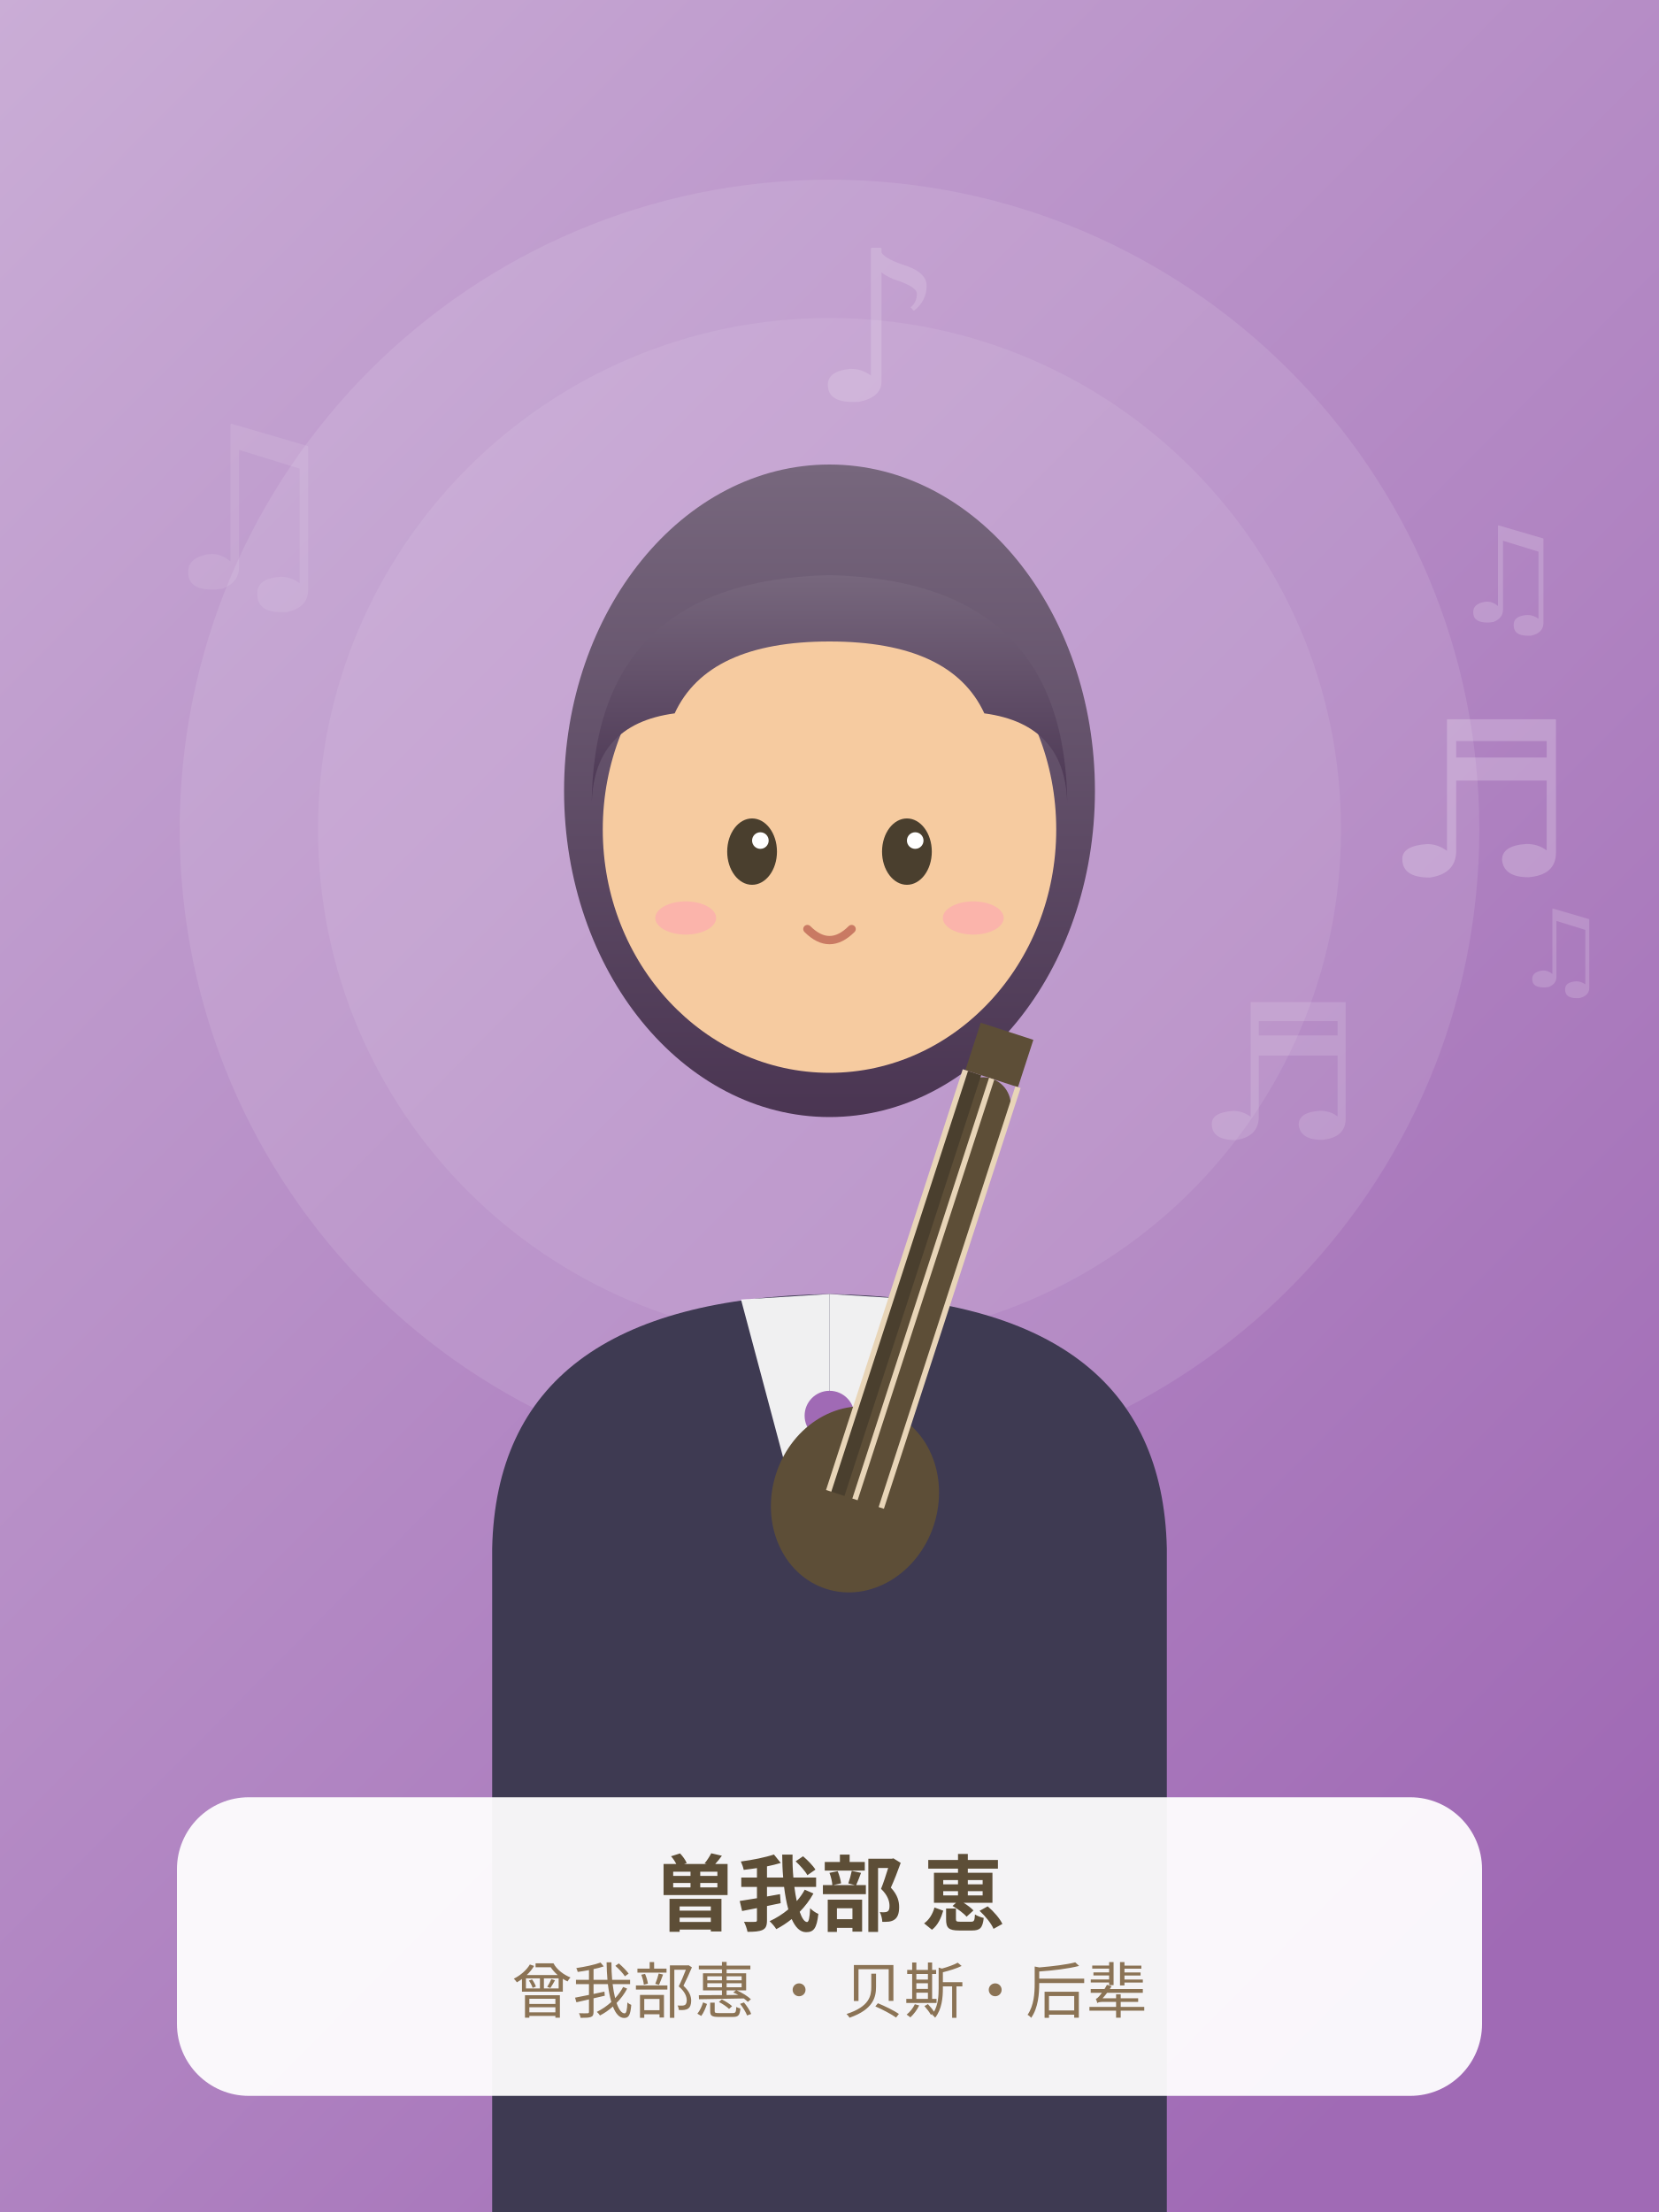
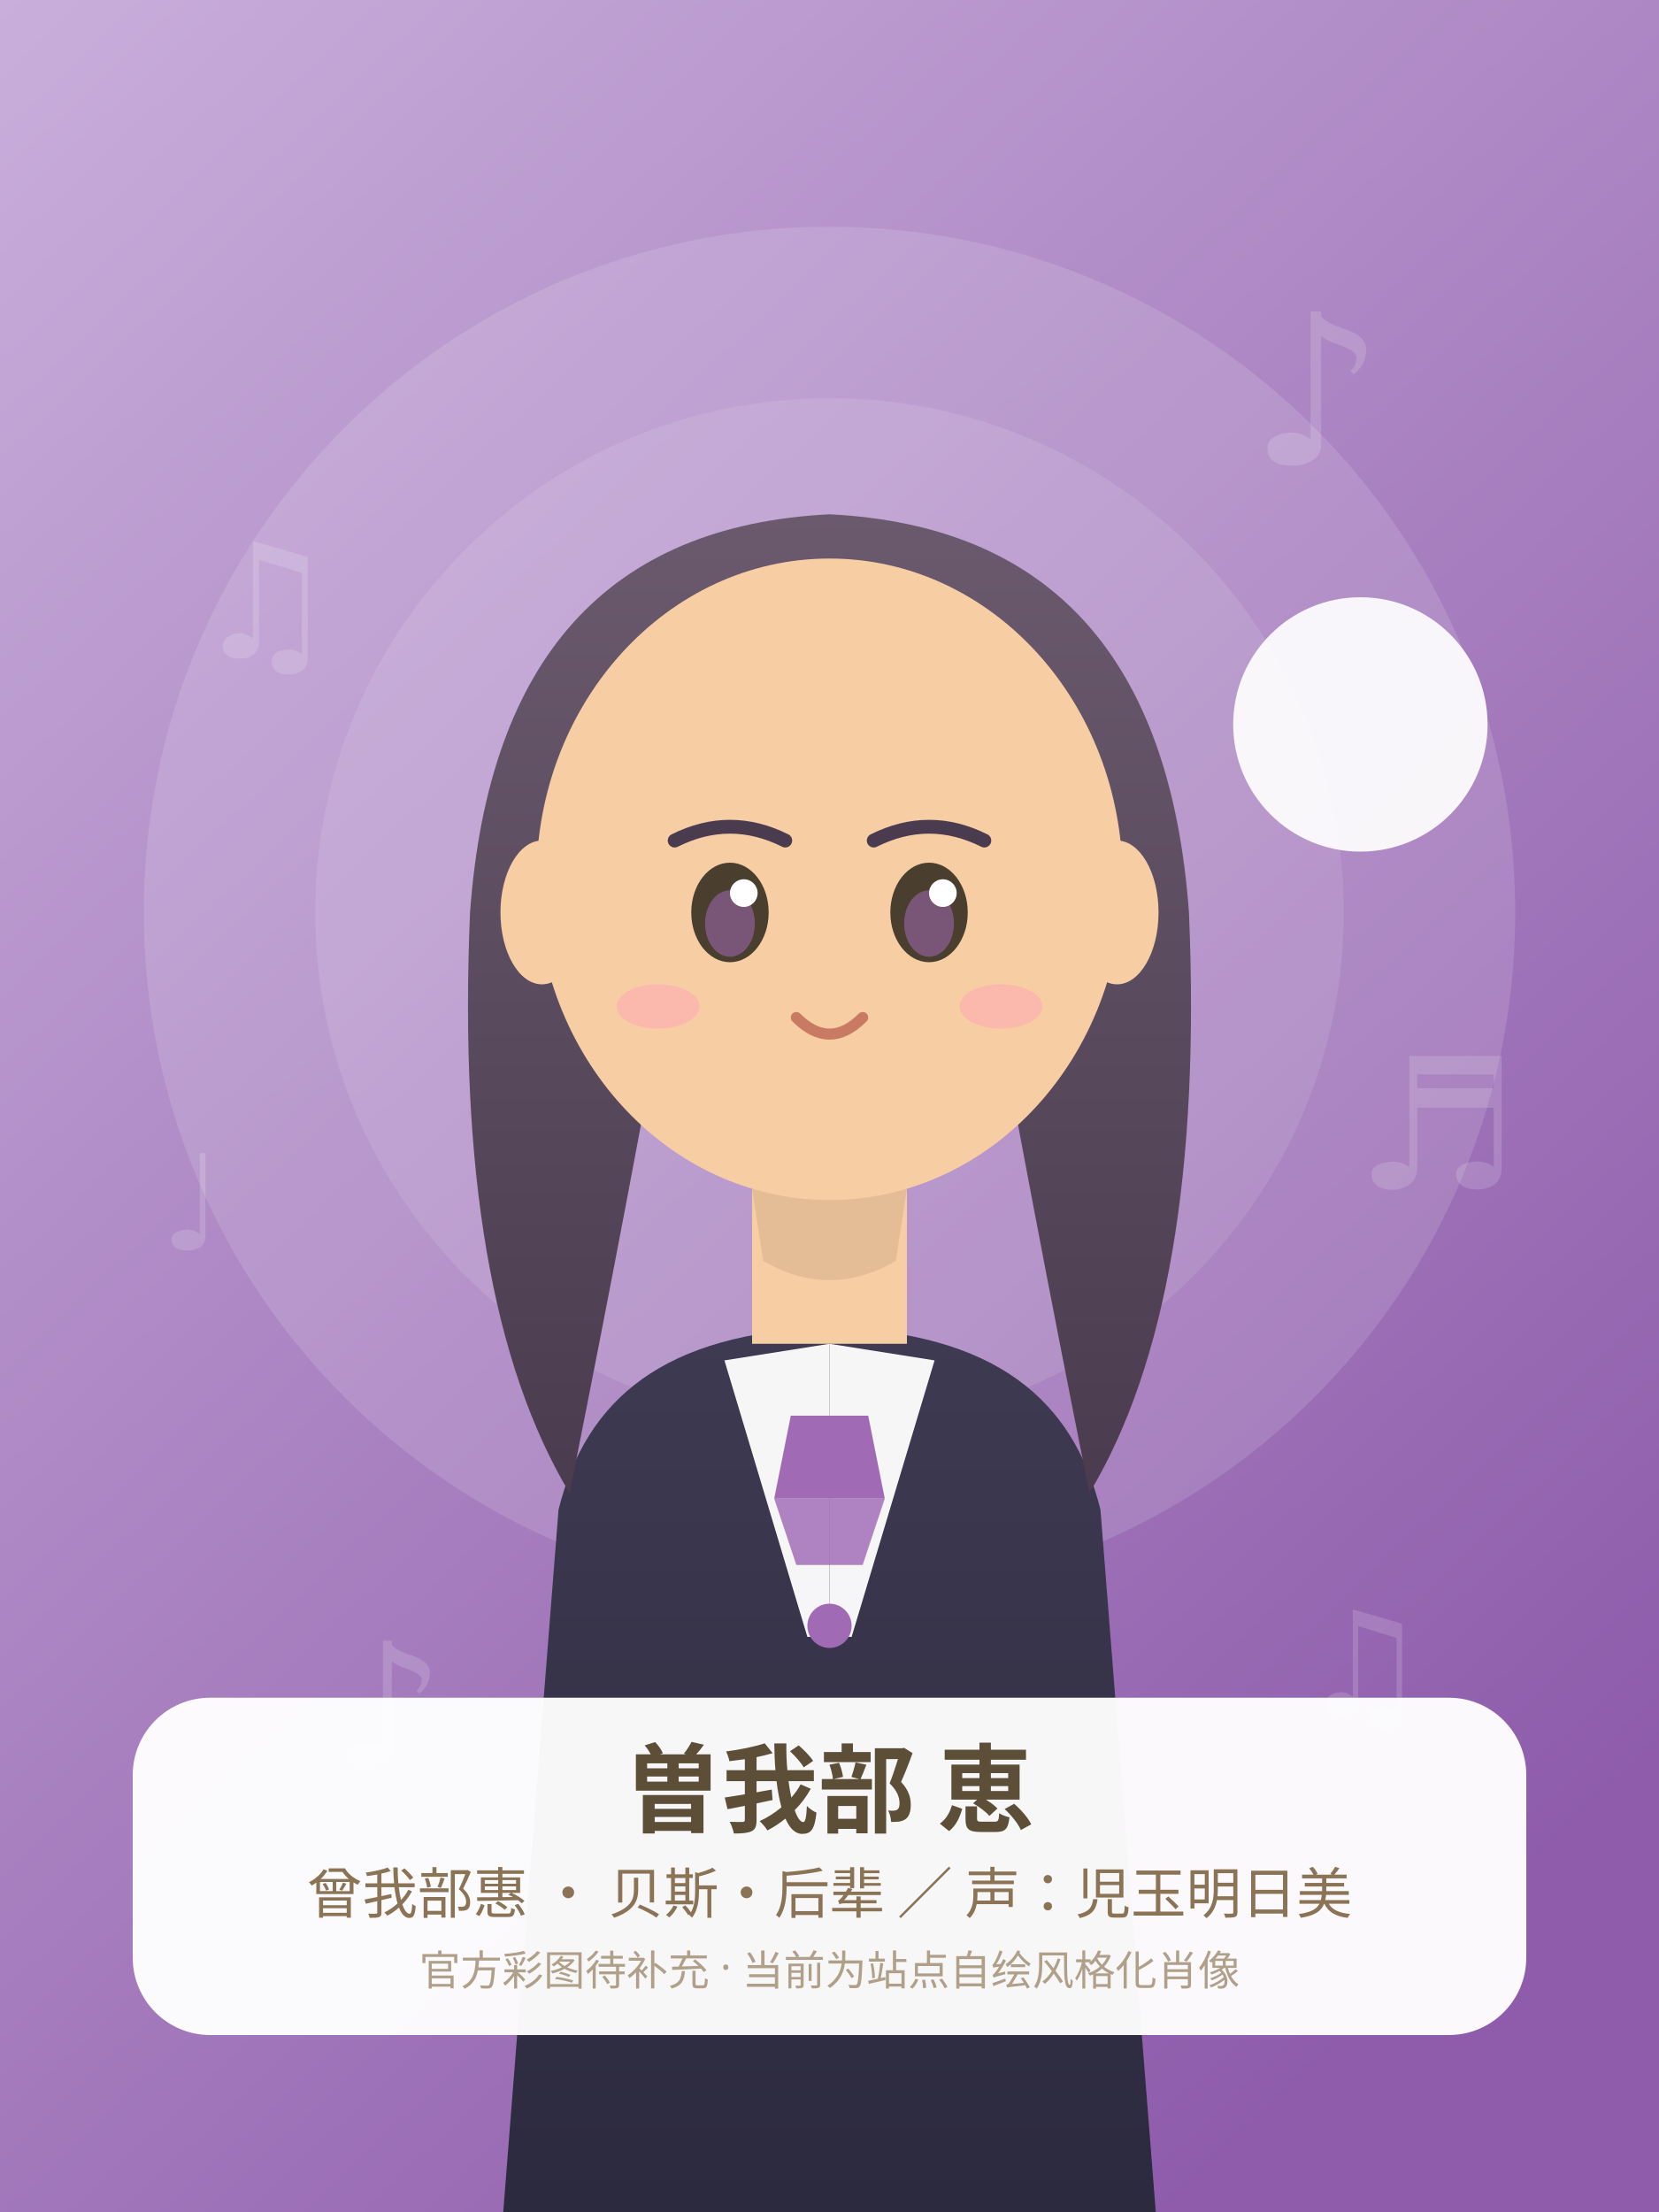
- <svg xmlns="http://www.w3.org/2000/svg" width="600" height="800" viewBox="0 0 600 800" font-family="'Noto Sans SC','Zen Maru Gothic',sans-serif">
+ <svg xmlns="http://www.w3.org/2000/svg" width="600" height="800" viewBox="0 0 600 800" role="img" aria-label="曾我部惠 风格化肖像（官方彩图待补充）">
  <defs>
-     <linearGradient id="bg" x1="0" y1="0" x2="0.75" y2="1">
-       <stop offset="0" stop-color="#caadd6" />
-       <stop offset="1" stop-color="#A06AB5" />
+     <linearGradient id="bg" x1="0" y1="0" x2="0.7" y2="1">
+       <stop offset="0" stop-color="#C9AEDB" />
+       <stop offset="1" stop-color="#8E5CAB" />
    </linearGradient>
    <linearGradient id="hair" x1="0" y1="0" x2="0" y2="1">
-       <stop offset="0" stop-color="#77677d" />
-       <stop offset="1" stop-color="#4A3552" />
+       <stop offset="0" stop-color="#6B5A6E" />
+       <stop offset="1" stop-color="#4A3B4E" />
+     </linearGradient>
+     <linearGradient id="hairDark" x1="0" y1="0" x2="0" y2="1">
+       <stop offset="0" stop-color="#4A3B4E" />
+       <stop offset="1" stop-color="#6B5A6E" />
+     </linearGradient>
+     <linearGradient id="cloth" x1="0" y1="0" x2="0" y2="1">
+       <stop offset="0" stop-color="#3E3A52" />
+       <stop offset="1" stop-color="#2C2A3E" />
    </linearGradient>
  </defs>
  <rect width="600" height="800" fill="url(#bg)" />
-   <circle cx="300" cy="300" r="235" fill="#ffffff" opacity="0.10" />
-   <circle cx="300" cy="300" r="185" fill="#ffffff" opacity="0.08" />
-   <text x="432" y="412" font-size="68" fill="#ffffff" opacity="0.14" font-family="serif">♬</text>
-   <text x="547" y="357" font-size="39" fill="#ffffff" opacity="0.17" font-family="serif">♫</text>
-   <text x="53" y="213" font-size="82" fill="#ffffff" opacity="0.09" font-family="serif">♫</text>
-   <text x="346" y="330" font-size="56" fill="#ffffff" opacity="0.20" font-family="serif">♪</text>
-   <text x="524" y="225" font-size="48" fill="#ffffff" opacity="0.18" font-family="serif">♫</text>
-   <text x="293" y="145" font-size="76" fill="#ffffff" opacity="0.16" font-family="serif">♪</text>
-   <text x="500" y="317" font-size="78" fill="#ffffff" opacity="0.22" font-family="serif">♬</text>
-   <path d="M178 560 Q180 470 300 468 Q420 470 422 560 L422 800 L178 800 Z" fill="#3E3A52" />
-   <path d="M300 468 L268 470 L292 560 L300 560 Z" fill="#ffffff" opacity="0.92" />
-   <path d="M300 468 L332 470 L308 560 L300 560 Z" fill="#ffffff" opacity="0.92" />
-   <circle cx="300" cy="512" r="9" fill="#A06AB5" />
-   <ellipse cx="300" cy="286" rx="96" ry="118" fill="url(#hair)" />
-   <ellipse cx="300" cy="300" rx="82" ry="88" fill="#F6CBA0" />
-   <path d="M214 292 Q214 210 300 208 Q386 210 386 292 Q386 262 356 258 Q344 232 300 232 Q256 232 244 258 Q214 262 214 292 Z" fill="url(#hair)" />
-   <ellipse cx="272" cy="308" rx="9" ry="12" fill="#4A3F2E" />
-   <ellipse cx="328" cy="308" rx="9" ry="12" fill="#4A3F2E" />
-   <circle cx="275" cy="304" r="3" fill="#ffffff" />
-   <circle cx="331" cy="304" r="3" fill="#ffffff" />
-   <ellipse cx="248" cy="332" rx="11" ry="6" fill="#FF9EB5" opacity="0.5" />
-   <ellipse cx="352" cy="332" rx="11" ry="6" fill="#FF9EB5" opacity="0.5" />
-   <path d="M292 336 Q300 344 308 336" stroke="#C97A63" stroke-width="3" fill="none" stroke-linecap="round" />
-   <g transform="translate(352,430) rotate(18)">
-     <rect x="-16" y="-40" width="20" height="150" rx="10" fill="#5D4E37" />
-     <circle cx="-6" cy="128" r="40" fill="#7A5A38" opacity="0.0" />
-     <ellipse cx="-6" cy="120" rx="30" ry="34" fill="#5D4E37" />
-     <rect x="-16" y="-40" width="6" height="160" fill="#4A3F2E" />
-     <path d="M-16 -40 L-16 -58 L4 -58 L4 -40 Z" fill="#5D4E37" />
-     <line x1="-6" y1="-40" x2="-6" y2="120" stroke="#E8D5B8" stroke-width="2" />
-     <line x1="-16" y1="-40" x2="-16" y2="120" stroke="#E8D5B8" stroke-width="2" />
-     <line x1="4" y1="-40" x2="4" y2="120" stroke="#E8D5B8" stroke-width="2" />
+   <circle cx="300" cy="330" r="248" fill="#ffffff" opacity="0.13" />
+   <circle cx="300" cy="330" r="186" fill="#ffffff" opacity="0.10" />
+   <g opacity="0.16" fill="#ffffff" font-family="serif">
+     <text x="452" y="168" font-size="76">♪</text>
+     <text x="70" y="238" font-size="58">♫</text>
+     <text x="490" y="430" font-size="66">♬</text>
+     <text x="58" y="452" font-size="48">♩</text>
+     <text x="120" y="640" font-size="64">♪</text>
+     <text x="470" y="620" font-size="52">♫</text>
  </g>
-   <rect x="64" y="650" width="472" height="108" rx="26" fill="#ffffff" opacity="0.94" />
-   <text x="300" y="696" text-anchor="middle" font-size="30" font-weight="700" fill="#5D4E37">曽我部 恵</text>
-   <text x="300" y="728" text-anchor="middle" font-size="22" fill="#8B7355">曾我部惠 ・ 贝斯・后辈</text>
+   <path d="M300 480 C240 482 212 506 202 546 L182 800 L418 800 L398 546 C388 506 360 482 300 480 Z" fill="url(#cloth)" />
+   <path d="M300 486 L262 492 L292 592 L300 592 Z" fill="#ffffff" opacity="0.95" />
+   <path d="M300 486 L338 492 L308 592 L300 592 Z" fill="#ffffff" opacity="0.95" />
+   <path d="M286 512 L314 512 L320 542 L280 542 Z" fill="#A06AB5" />
+   <path d="M280 542 L320 542 L312 566 L288 566 Z" fill="#A06AB5" opacity="0.82" />
+   <circle cx="300" cy="588" r="8" fill="#A06AB5" />
+   <path d="M272 430 L328 430 L328 486 L272 486 Z" fill="#F7CDA4" />
+   <path d="M272 430 L328 430 L324 456 Q300 470 276 456 Z" fill="#000000" opacity="0.08" />
+   <path d="M300 186 Q180 192 170 330 Q164 470 206 540 Q228 430 244 340 Q300 306 356 340 Q372 430 394 540 Q436 470 430 330 Q420 192 300 186 Z" fill="url(#hair)" />
+   <path d="M212 302 Q212 212 300 210 Q388 212 388 302 Q388 266 358 260 Q346 232 300 232 Q254 232 242 260 Q212 266 212 302 Z" fill="url(#hairDark)" />
+   <ellipse cx="300" cy="318" rx="106" ry="116" fill="#F7CDA4" />
+   <ellipse cx="196" cy="330" rx="15" ry="26" fill="#F7CDA4" />
+   <ellipse cx="404" cy="330" rx="15" ry="26" fill="#F7CDA4" />
+   <ellipse cx="264" cy="330" rx="14" ry="18" fill="#4A3F2E" />
+   <ellipse cx="336" cy="330" rx="14" ry="18" fill="#4A3F2E" />
+   <ellipse cx="264" cy="334" rx="9" ry="12" fill="#A06AB5" opacity="0.55" />
+   <ellipse cx="336" cy="334" rx="9" ry="12" fill="#A06AB5" opacity="0.55" />
+   <circle cx="269" cy="323" r="5" fill="#ffffff" />
+   <circle cx="341" cy="323" r="5" fill="#ffffff" />
+   <path d="M244 304 Q264 294 284 304" stroke="#4A3B4E" stroke-width="5" fill="none" stroke-linecap="round" />
+   <path d="M316 304 Q336 294 356 304" stroke="#4A3B4E" stroke-width="5" fill="none" stroke-linecap="round" />
+   <ellipse cx="238" cy="364" rx="15" ry="8" fill="#FF9EB5" opacity="0.45" />
+   <ellipse cx="362" cy="364" rx="15" ry="8" fill="#FF9EB5" opacity="0.45" />
+   <path d="M288 368 Q300 380 312 368" stroke="#C97A63" stroke-width="4" fill="none" stroke-linecap="round" />
+   <g transform="translate(492,262)">
+     <circle cx="0" cy="0" r="46" fill="#ffffff" opacity="0.92" />
+     <g transform="translate(280,240) scale(1.75)" fill="none" stroke="#A06AB5" stroke-width="1.6" stroke-linecap="round" stroke-linejoin="round">
+       <path d="M14.5 4.5l5 5-7.8 7.8-5-5z" />
+       <path d="M9 10l1.4 1.4" />
+       <path d="M12 13l1.4 1.4" />
+       <path d="M17.6 8.6l3.6-2.4-2-3.7-3.6 2.5" />
+     </g>
+   </g>
+   <rect x="48" y="614" width="504" height="122" rx="28" fill="#ffffff" opacity="0.96" />
+   <text x="300" y="660" text-anchor="middle" font-size="35" font-weight="700" fill="#5D4E37" font-family="'Noto Sans SC','Zen Maru Gothic',sans-serif">曽我部 恵</text>
+   <text x="300" y="692" text-anchor="middle" font-size="20" fill="#8B7355" font-family="'Noto Sans SC',sans-serif">曾我部惠 ・ 贝斯・后辈 ／ 声：児玉明日美</text>
+   <text x="300" y="718" text-anchor="middle" font-size="15" fill="#B0A08A" font-family="'Noto Sans SC',sans-serif">官方彩图待补充 · 当前为站点自绘风格化肖像</text>
</svg>
